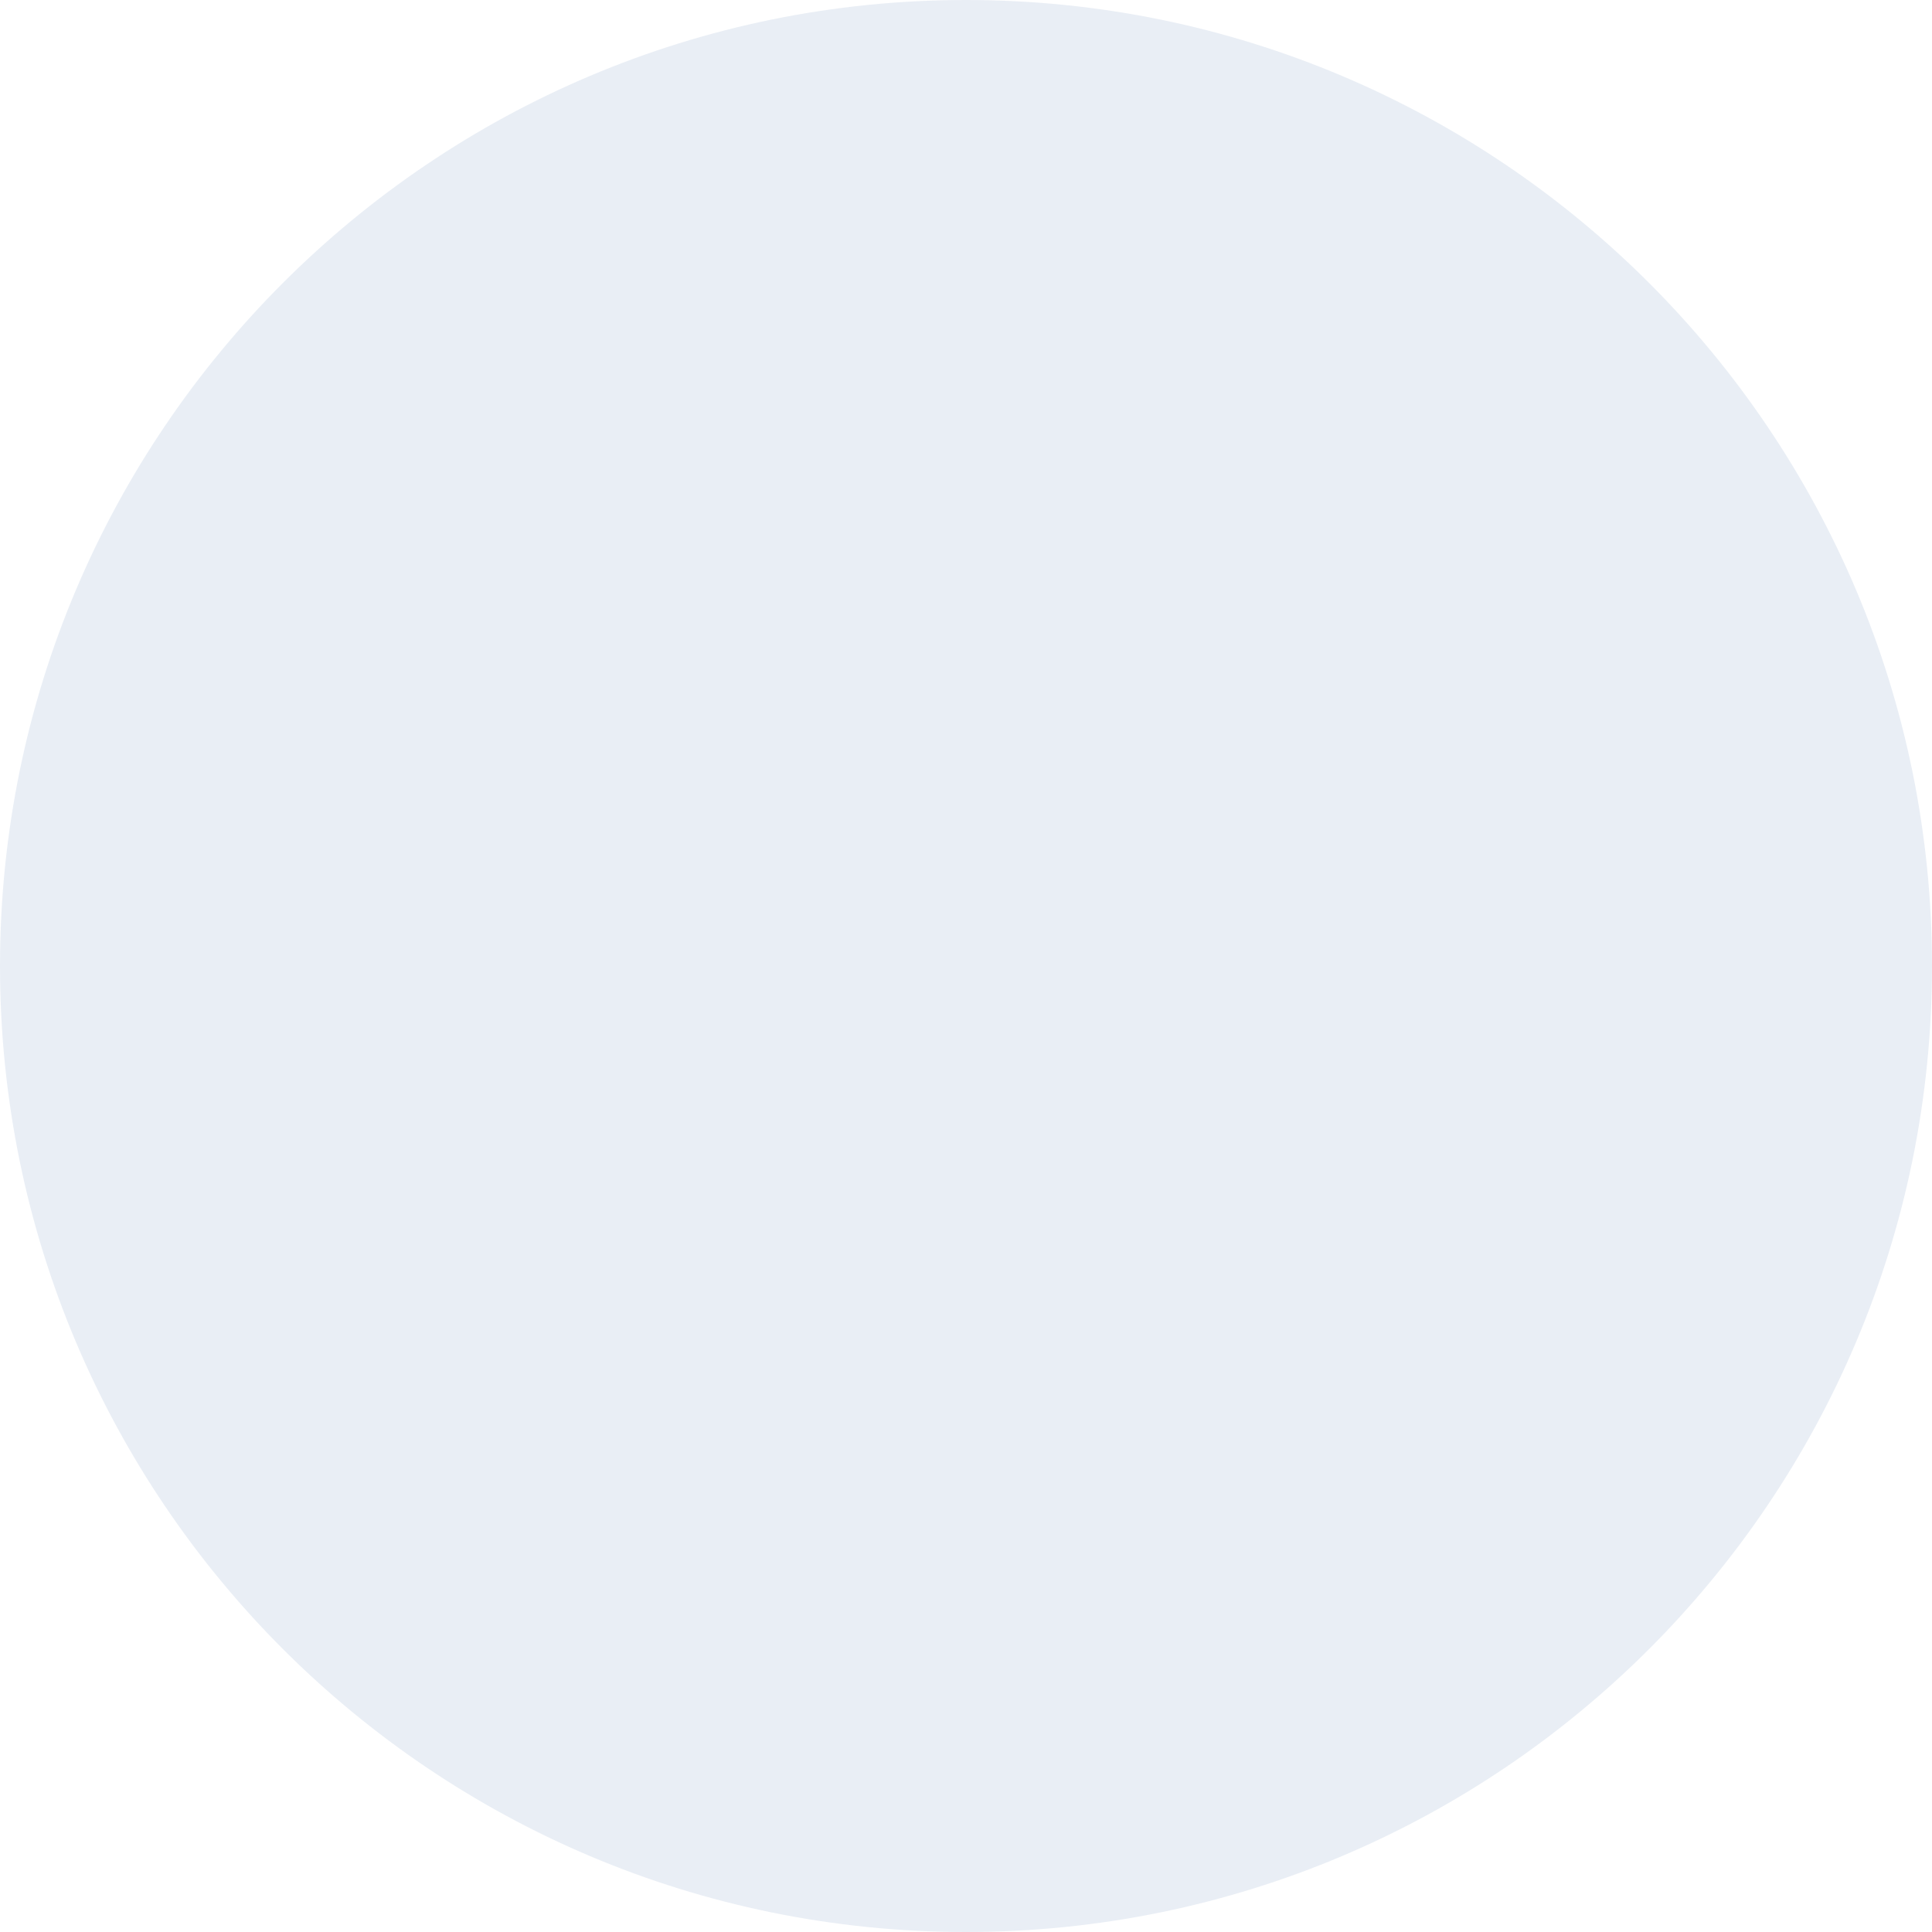
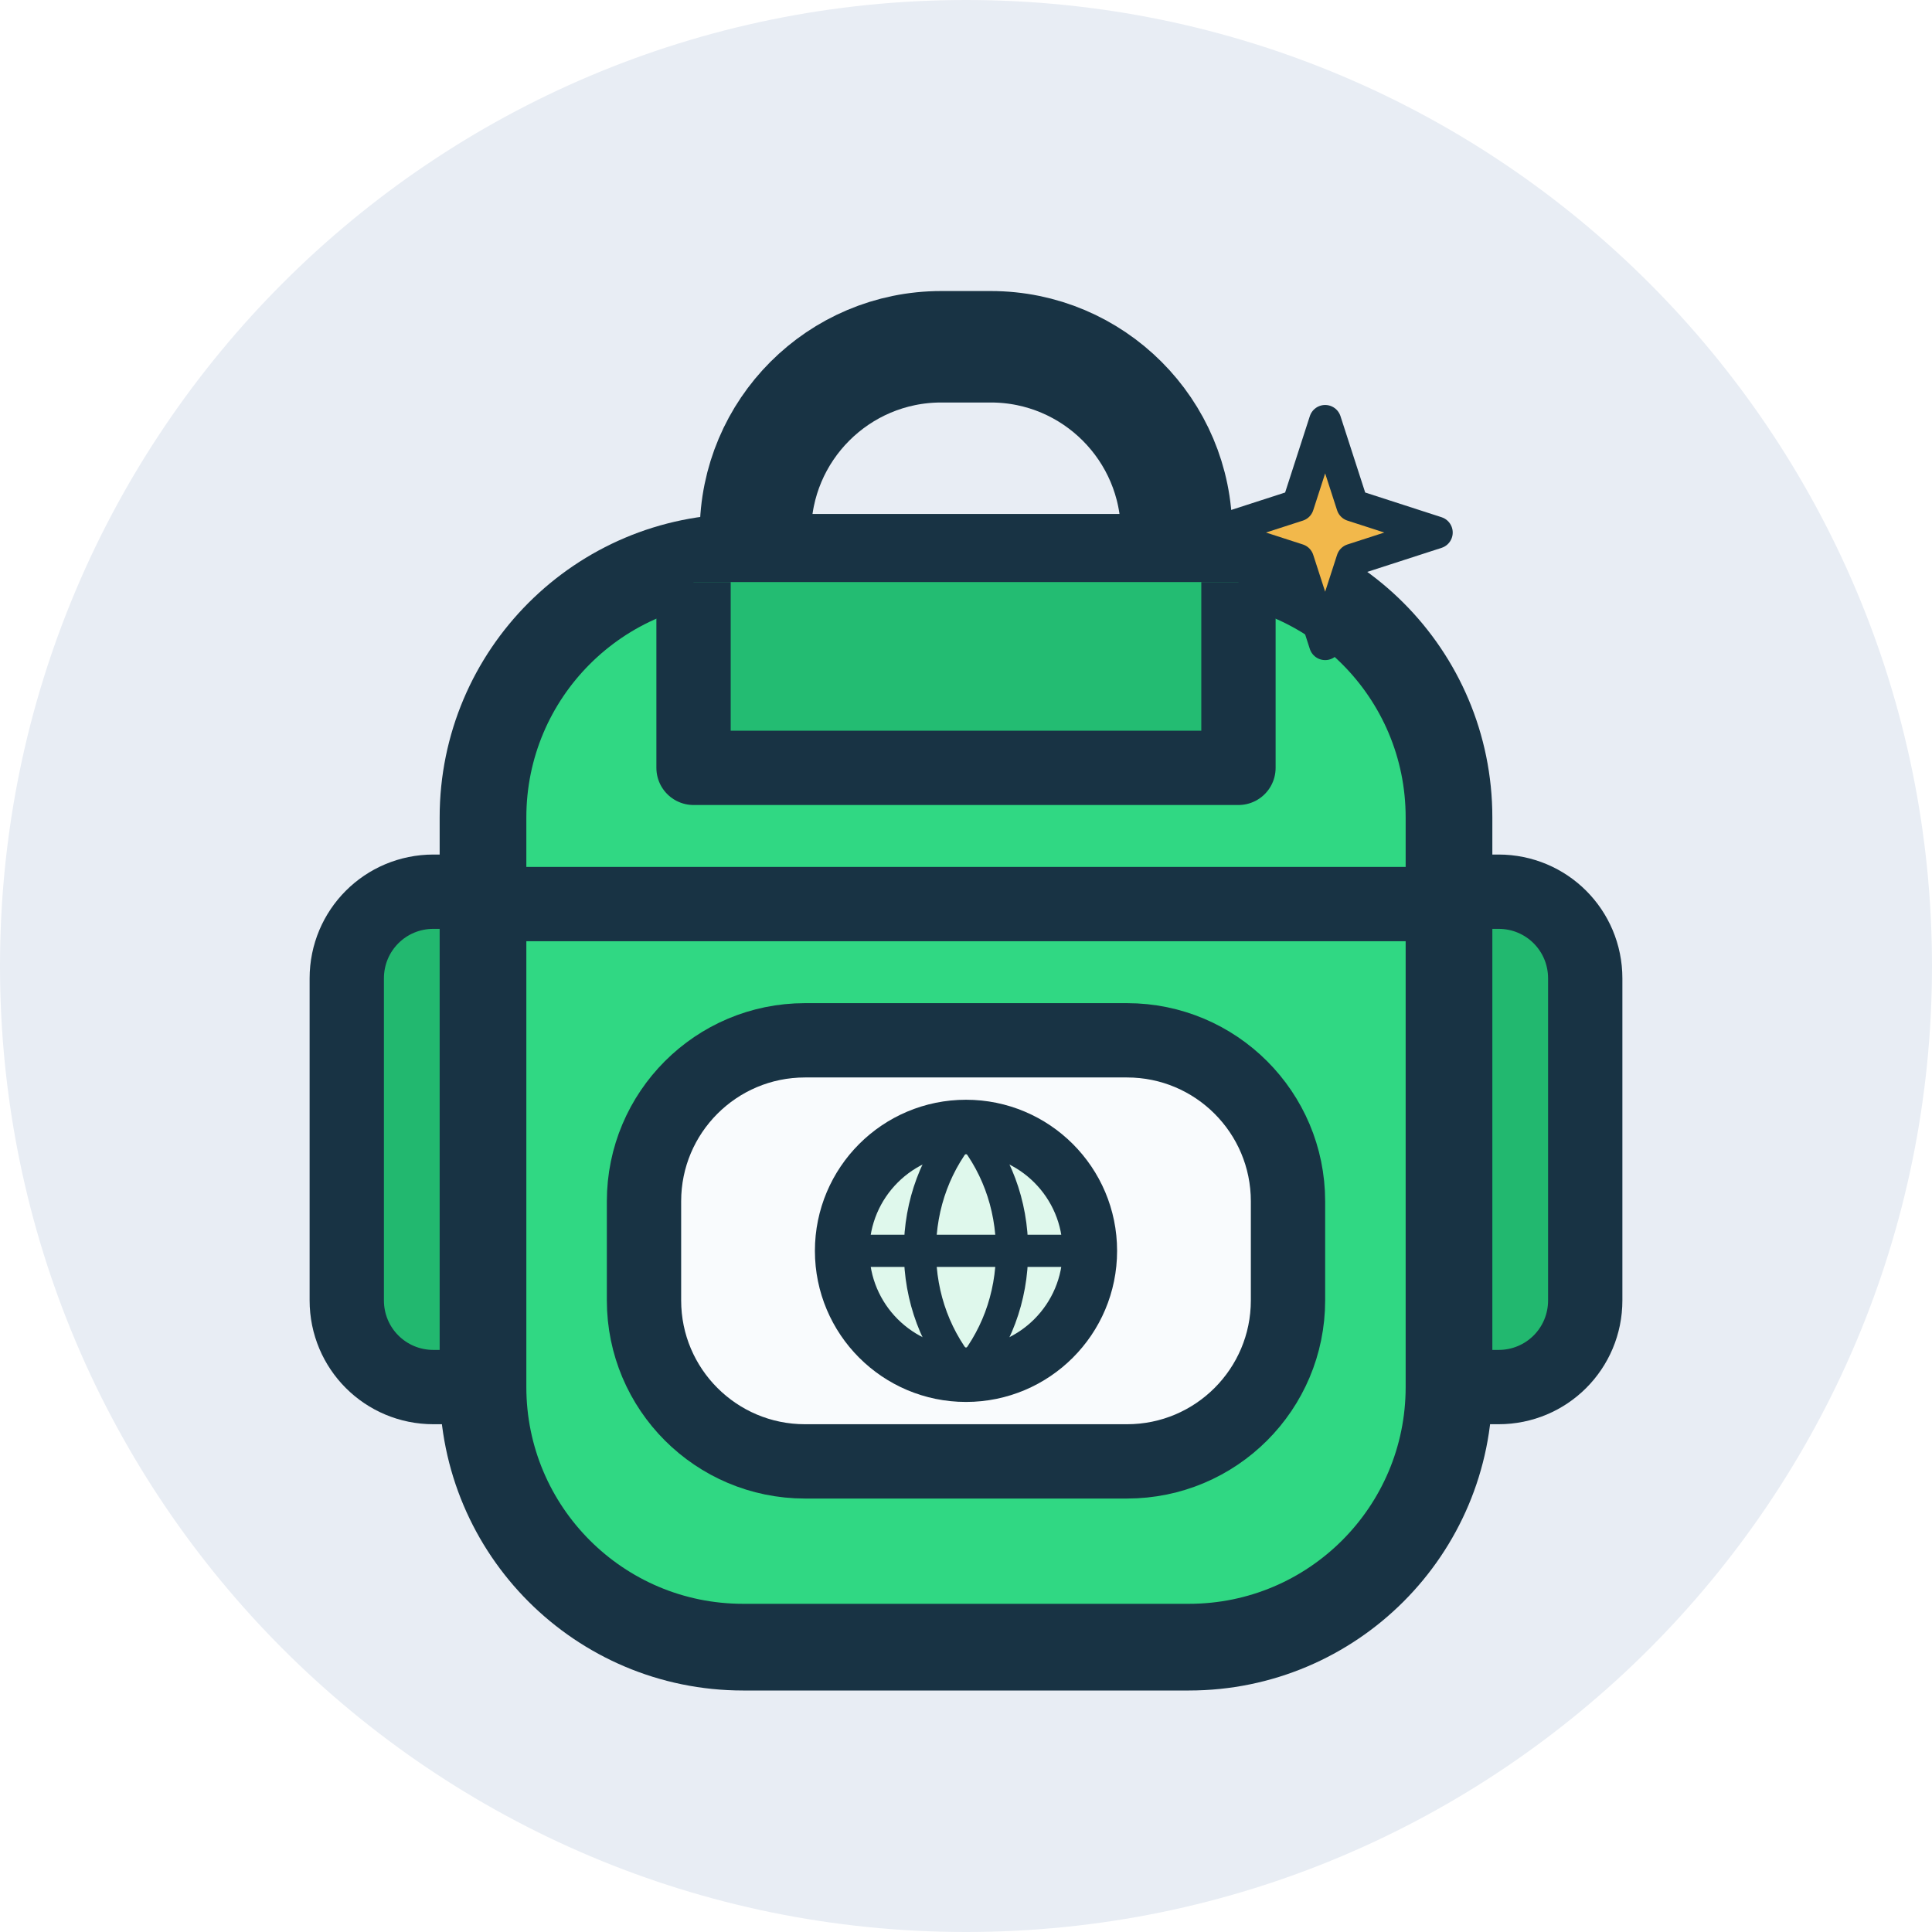
- <svg xmlns="http://www.w3.org/2000/svg" preserveAspectRatio="none" overflow="visible" style="display: block;" width="39" height="39" viewBox="0 0 39 39" fill="none">
-   <circle id="Visa Atlas icon" cx="19.5" cy="19.5" r="19.5" fill="#E8EDF4" fill-opacity="0.98" />
+ <svg xmlns="http://www.w3.org/2000/svg" width="39" height="39" viewBox="0 0 39 39" fill="none">
+   <circle cx="19.5" cy="19.5" r="19.5" fill="#E8EDF4" />
+   <path d="M15.25 12V10.75C15.25 8.68 16.93 7 19 7H20C22.07 7 23.75 8.68 23.75 10.75V12" stroke="#183344" stroke-width="2.25" stroke-linecap="round" />
+   <path d="M10 18H8.75C7.78 18 7 18.78 7 19.75V26.25C7 27.22 7.78 28 8.75 28H10V18Z" fill="#22B86F" stroke="#183344" stroke-width="1.5" />
+   <path d="M29 18H30.25C31.22 18 32 18.78 32 19.75V26.25C32 27.22 31.22 28 30.25 28H29V18Z" fill="#22B86F" stroke="#183344" stroke-width="1.5" />
+   <rect x="9.75" y="11.25" width="19.5" height="22" rx="5.25" fill="#30D883" stroke="#183344" stroke-width="1.75" />
+   <path d="M10.5 18.25H28.5" stroke="#183344" stroke-width="1.5" stroke-linecap="round" />
+   <path d="M14 11.75V15.5H25V11.75" fill="#23BC72" />
+   <path d="M14 11.75V15.5H25V11.75" stroke="#183344" stroke-width="1.5" stroke-linejoin="round" />
+   <rect x="13" y="21" width="13" height="8.5" rx="3.25" fill="#F9FBFD" stroke="#183344" stroke-width="1.5" />
+   <circle cx="19.5" cy="25.25" r="2.5" fill="#DFF8EC" stroke="#183344" stroke-width="1.1" />
+   <path d="M17.15 25.25H21.85M19.5 22.75C20.1 23.43 20.43 24.3 20.43 25.25C20.43 26.2 20.1 27.07 19.5 27.75C18.9 27.07 18.57 26.2 18.57 25.25C18.57 24.3 18.9 23.43 19.5 22.75Z" stroke="#183344" stroke-width="0.65" stroke-linecap="round" stroke-linejoin="round" />
+   <path d="M26.75 8.5L27.3 10.2L29 10.75L27.3 11.3L26.75 13L26.2 11.3L24.5 10.75L26.2 10.2L26.75 8.5Z" fill="#F2B84B" stroke="#183344" stroke-width="0.65" stroke-linejoin="round" />
</svg>
